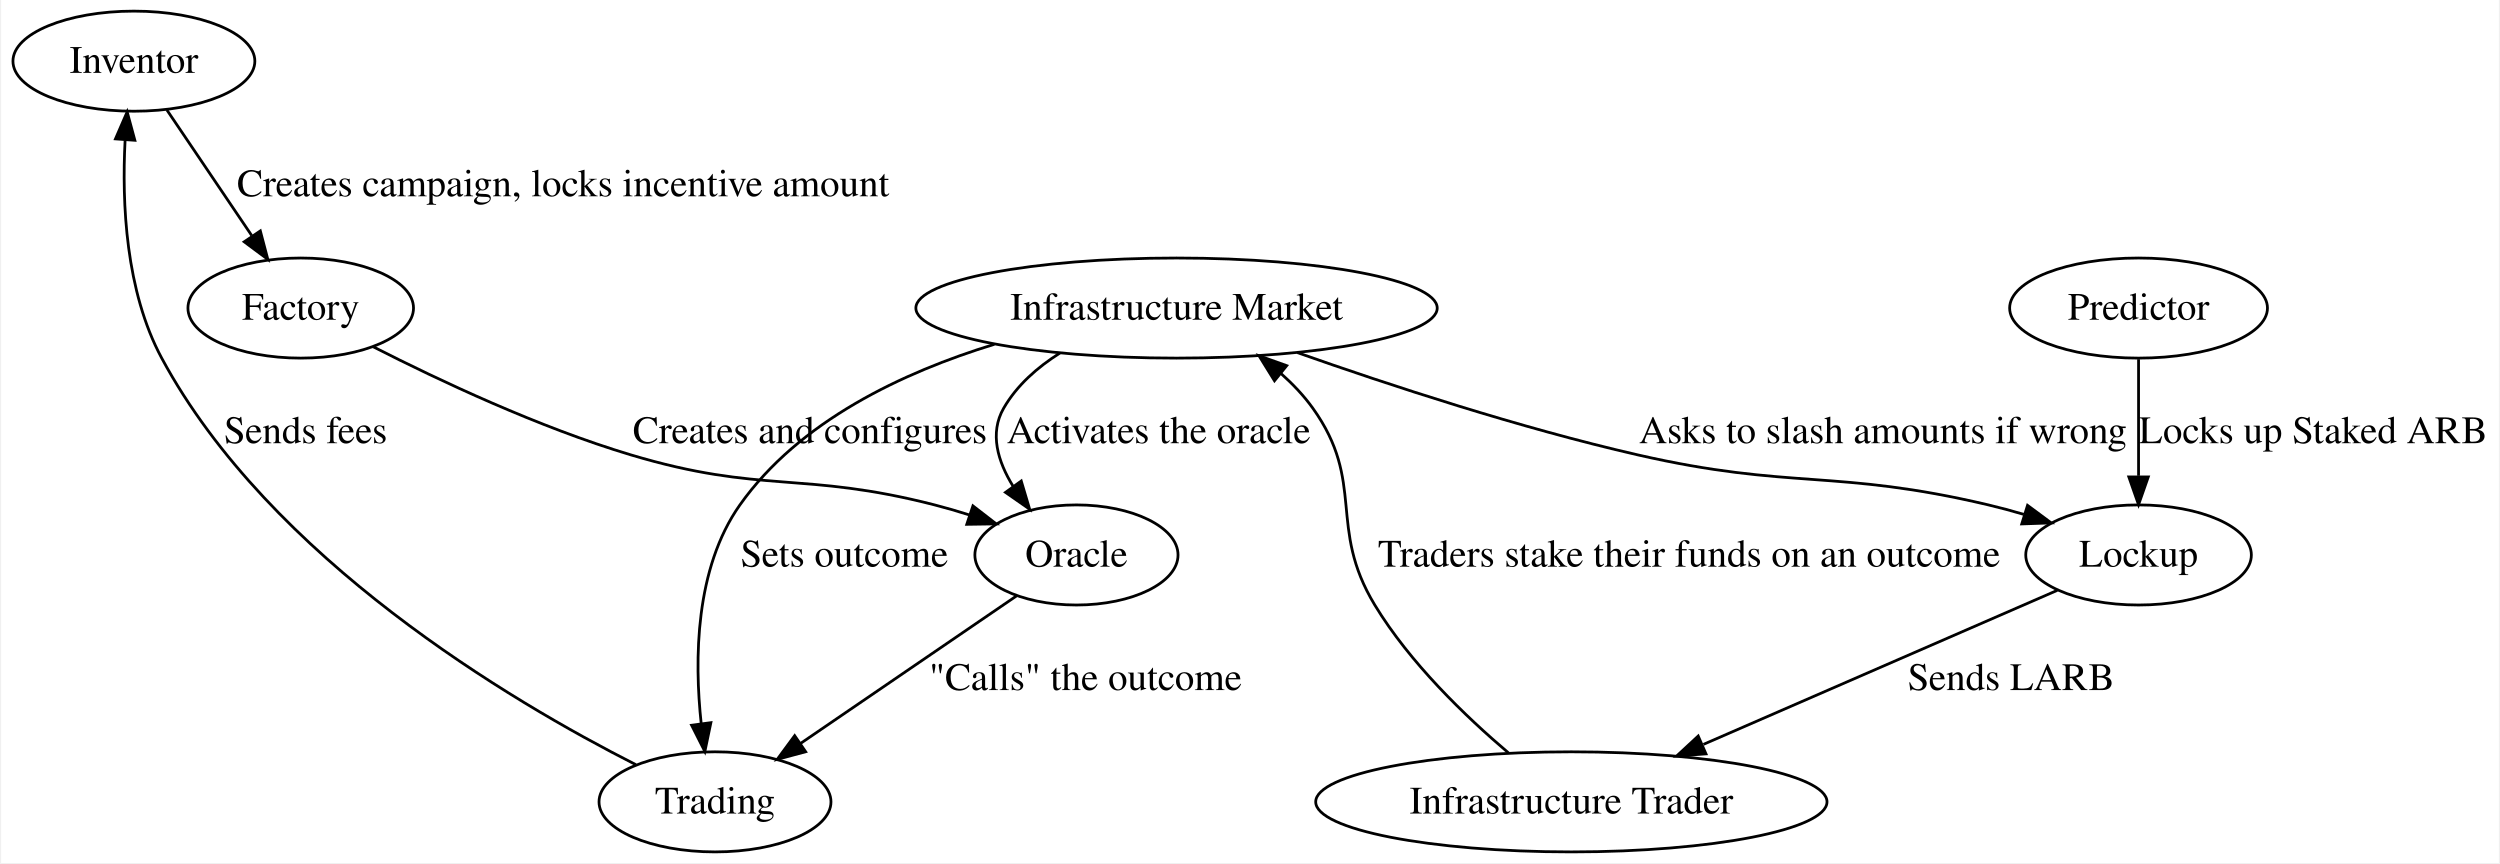
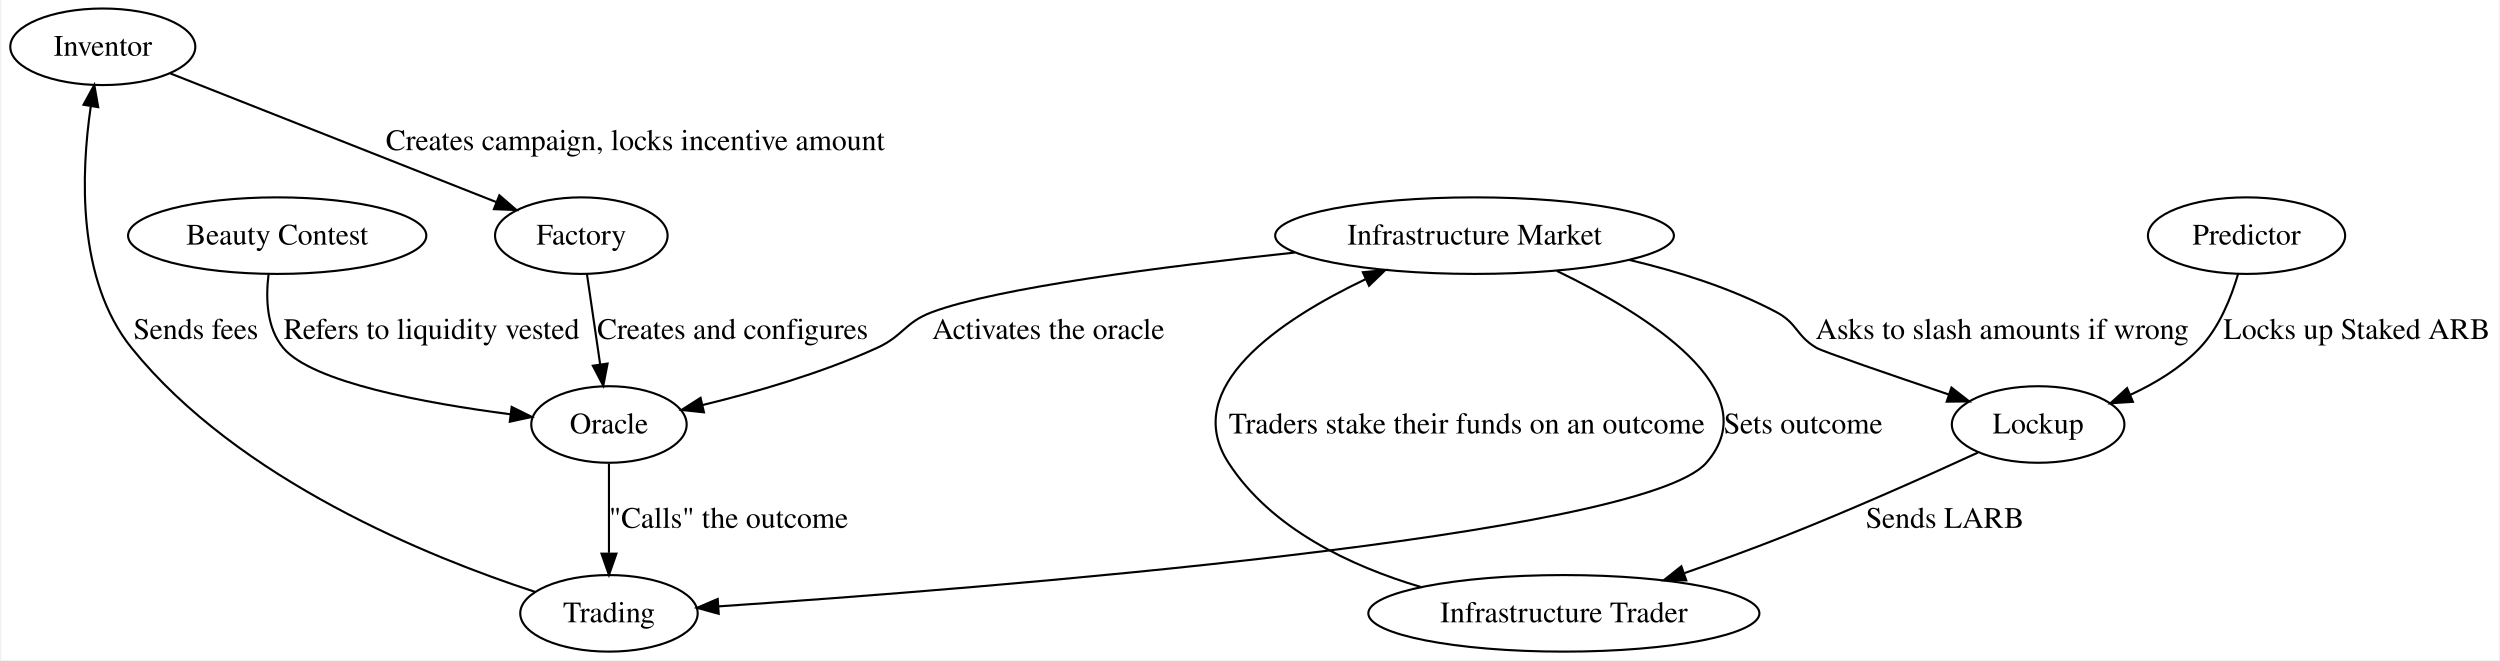
- <svg xmlns="http://www.w3.org/2000/svg" width="898pt" height="310pt" viewBox="0.00 0.00 898.34 310.40">
+ <svg xmlns="http://www.w3.org/2000/svg" width="1174pt" height="310pt" viewBox="0.00 0.00 1174.34 310.40">
  <g id="graph0" class="graph" transform="scale(1 1) rotate(0) translate(4 306.4)">
-     <polygon fill="#ffffff" stroke="transparent" points="-4,4 -4,-306.4 894.344,-306.4 894.344,4 -4,4" />
+     <polygon fill="#ffffff" stroke="transparent" points="-4,4 -4,-306.4 1170.344,-306.4 1170.344,4 -4,4" />
    <g id="node1" class="node">
      <ellipse fill="none" stroke="#000000" cx="43.75" cy="-284.4" rx="43.502" ry="18" />
      <text text-anchor="middle" x="43.75" y="-280.2" font-family="Times,serif" font-size="14.00" fill="#000000">Inventor</text>
    </g>
    <g id="node2" class="node">
-       <ellipse fill="none" stroke="#000000" cx="103.75" cy="-195.6" rx="40.567" ry="18" />
-       <text text-anchor="middle" x="103.75" y="-191.4" font-family="Times,serif" font-size="14.00" fill="#000000">Factory</text>
+       <ellipse fill="none" stroke="#000000" cx="268.75" cy="-195.6" rx="40.567" ry="18" />
+       <text text-anchor="middle" x="268.75" y="-191.4" font-family="Times,serif" font-size="14.00" fill="#000000">Factory</text>
    </g>
    <g id="edge1" class="edge">
-       <path fill="none" stroke="#000000" d="M55.604,-266.856C64.315,-253.964 76.296,-236.233 86.126,-221.684" />
-       <polygon fill="#000000" stroke="#000000" points="89.222,-223.353 91.921,-213.108 83.422,-219.434 89.222,-223.353" />
-       <text text-anchor="middle" x="198.132" y="-235.8" font-family="Times,serif" font-size="14.00" fill="#000000">Creates campaign, locks incentive amount</text>
+       <path fill="none" stroke="#000000" d="M75.51,-271.865C115.715,-255.998 184.997,-228.655 228.764,-211.381" />
+       <polygon fill="#000000" stroke="#000000" points="230.216,-214.571 238.233,-207.644 227.646,-208.06 230.216,-214.571" />
+       <text text-anchor="middle" x="294.132" y="-235.8" font-family="Times,serif" font-size="14.00" fill="#000000">Creates campaign, locks incentive amount</text>
    </g>
    <g id="node3" class="node">
-       <ellipse fill="none" stroke="#000000" cx="382.75" cy="-106.8" rx="36.534" ry="18" />
-       <text text-anchor="middle" x="382.75" y="-102.6" font-family="Times,serif" font-size="14.00" fill="#000000">Oracle</text>
+       <ellipse fill="none" stroke="#000000" cx="281.75" cy="-106.8" rx="36.534" ry="18" />
+       <text text-anchor="middle" x="281.75" y="-102.6" font-family="Times,serif" font-size="14.00" fill="#000000">Oracle</text>
    </g>
    <g id="edge2" class="edge">
-       <path fill="none" stroke="#000000" d="M129.885,-181.643C153.46,-169.624 189.41,-152.698 222.474,-142.8 269.628,-128.684 284.074,-137.038 331.75,-124.8 335.843,-123.749 340.073,-122.512 344.265,-121.186" />
-       <polygon fill="#000000" stroke="#000000" points="345.515,-124.459 353.896,-117.977 343.302,-117.818 345.515,-124.459" />
-       <text text-anchor="middle" x="286.889" y="-147" font-family="Times,serif" font-size="14.00" fill="#000000">Creates and configures</text>
+       <path fill="none" stroke="#000000" d="M271.381,-177.63C273.167,-165.434 275.565,-149.054 277.605,-135.119" />
+       <polygon fill="#000000" stroke="#000000" points="281.093,-135.45 279.079,-125.048 274.167,-134.436 281.093,-135.45" />
+       <text text-anchor="middle" x="339.889" y="-147" font-family="Times,serif" font-size="14.00" fill="#000000">Creates and configures</text>
    </g>
    <g id="node4" class="node">
-       <ellipse fill="none" stroke="#000000" cx="252.75" cy="-18" rx="41.713" ry="18" />
-       <text text-anchor="middle" x="252.75" y="-13.8" font-family="Times,serif" font-size="14.00" fill="#000000">Trading</text>
+       <ellipse fill="none" stroke="#000000" cx="281.75" cy="-18" rx="41.713" ry="18" />
+       <text text-anchor="middle" x="281.75" y="-13.8" font-family="Times,serif" font-size="14.00" fill="#000000">Trading</text>
    </g>
    <g id="edge3" class="edge">
-       <path fill="none" stroke="#000000" d="M361.284,-92.136C340.088,-77.658 307.463,-55.373 283.515,-39.014" />
-       <polygon fill="#000000" stroke="#000000" points="285.353,-36.031 275.121,-33.281 281.405,-41.812 285.353,-36.031" />
-       <text text-anchor="middle" x="386.007" y="-58.2" font-family="Times,serif" font-size="14.00" fill="#000000">"Calls" the outcome</text>
+       <path fill="none" stroke="#000000" d="M281.75,-88.401C281.75,-76.295 281.75,-60.208 281.75,-46.467" />
+       <polygon fill="#000000" stroke="#000000" points="285.25,-46.072 281.75,-36.072 278.25,-46.072 285.25,-46.072" />
+       <text text-anchor="middle" x="338.007" y="-58.2" font-family="Times,serif" font-size="14.00" fill="#000000">"Calls" the outcome</text>
    </g>
    <g id="edge10" class="edge">
-       <path fill="none" stroke="#000000" d="M224.286,-31.374C179.227,-54.241 92.605,-105.468 53.75,-177.6 40.772,-201.694 39.399,-233.319 40.583,-255.889" />
-       <polygon fill="#000000" stroke="#000000" points="37.115,-256.449 41.331,-266.169 44.096,-255.941 37.115,-256.449" />
-       <text text-anchor="middle" x="105.489" y="-147" font-family="Times,serif" font-size="14.00" fill="#000000">Sends fees</text>
+       <path fill="none" stroke="#000000" d="M247.053,-28.08C197.66,-44.203 107.51,-80.49 57.274,-142.8 31.485,-174.787 33.506,-225.009 38.081,-256.251" />
+       <polygon fill="#000000" stroke="#000000" points="34.682,-257.153 39.764,-266.449 41.589,-256.013 34.682,-257.153" />
+       <text text-anchor="middle" x="87.489" y="-147" font-family="Times,serif" font-size="14.00" fill="#000000">Sends fees</text>
    </g>
    <g id="node5" class="node">
-       <ellipse fill="none" stroke="#000000" cx="418.75" cy="-195.6" rx="93.755" ry="18" />
-       <text text-anchor="middle" x="418.75" y="-191.4" font-family="Times,serif" font-size="14.00" fill="#000000">Infrastructure Market</text>
+       <ellipse fill="none" stroke="#000000" cx="688.75" cy="-195.6" rx="93.755" ry="18" />
+       <text text-anchor="middle" x="688.75" y="-191.4" font-family="Times,serif" font-size="14.00" fill="#000000">Infrastructure Market</text>
    </g>
    <g id="edge4" class="edge">
-       <path fill="none" stroke="#000000" d="M376.789,-179.414C368.72,-174.321 361.317,-167.812 356.583,-159.6 351.395,-150.6 354.44,-140.432 360.003,-131.439" />
-       <polygon fill="#000000" stroke="#000000" points="362.898,-133.407 365.921,-123.253 357.226,-129.306 362.898,-133.407" />
-       <text text-anchor="middle" x="412.334" y="-147" font-family="Times,serif" font-size="14.00" fill="#000000">Activates the oracle</text>
+       <path fill="none" stroke="#000000" d="M604.205,-187.649C542.323,-181.085 464.063,-171.016 433.583,-159.6 420.758,-154.796 420.214,-148.478 407.75,-142.8 381.548,-130.864 350.457,-121.93 325.716,-115.949" />
+       <polygon fill="#000000" stroke="#000000" points="326.415,-112.518 315.88,-113.644 324.818,-119.333 326.415,-112.518" />
+       <text text-anchor="middle" x="488.334" y="-147" font-family="Times,serif" font-size="14.00" fill="#000000">Activates the oracle</text>
    </g>
    <g id="edge8" class="edge">
-       <path fill="none" stroke="#000000" d="M353.227,-182.571C320.33,-172.495 283.032,-154.958 261.708,-124.8 245.591,-102.008 245.288,-69.251 247.799,-46.036" />
-       <polygon fill="#000000" stroke="#000000" points="251.27,-46.483 249.104,-36.111 244.33,-45.57 251.27,-46.483" />
-       <text text-anchor="middle" x="299.272" y="-102.6" font-family="Times,serif" font-size="14.00" fill="#000000">Sets outcome</text>
+       <path fill="none" stroke="#000000" d="M727.412,-179.031C769.573,-158.702 827.354,-122.743 797.75,-88.8 767.437,-54.043 457.727,-29.719 333.193,-21.273" />
+       <polygon fill="#000000" stroke="#000000" points="333.351,-17.776 323.139,-20.599 332.882,-24.76 333.351,-17.776" />
+       <text text-anchor="middle" x="843.272" y="-102.6" font-family="Times,serif" font-size="14.00" fill="#000000">Sets outcome</text>
    </g>
    <g id="node7" class="node">
-       <ellipse fill="none" stroke="#000000" cx="764.75" cy="-106.8" rx="40.573" ry="18" />
-       <text text-anchor="middle" x="764.75" y="-102.6" font-family="Times,serif" font-size="14.00" fill="#000000">Lockup</text>
+       <ellipse fill="none" stroke="#000000" cx="953.75" cy="-106.8" rx="40.573" ry="18" />
+       <text text-anchor="middle" x="953.75" y="-102.6" font-family="Times,serif" font-size="14.00" fill="#000000">Lockup</text>
    </g>
    <g id="edge9" class="edge">
-       <path fill="none" stroke="#000000" d="M462.2,-179.576C495.342,-167.893 542.339,-152.474 584.611,-142.8 639.814,-130.167 655.634,-137.807 710.75,-124.8 714.916,-123.817 719.218,-122.651 723.491,-121.393" />
-       <polygon fill="#000000" stroke="#000000" points="724.822,-124.644 733.33,-118.331 722.741,-117.961 724.822,-124.644" />
-       <text text-anchor="middle" x="672.82" y="-147" font-family="Times,serif" font-size="14.00" fill="#000000">Asks to slash amounts if wrong</text>
+       <path fill="none" stroke="#000000" d="M761.641,-184.149C784.616,-178.723 809.522,-170.868 830.75,-159.6 840.666,-154.337 839.927,-148.477 849.611,-142.8 852.535,-141.085 884.164,-130.227 911.805,-120.88" />
+       <polygon fill="#000000" stroke="#000000" points="913.007,-124.168 921.362,-117.654 910.768,-117.536 913.007,-124.168" />
+       <text text-anchor="middle" x="936.82" y="-147" font-family="Times,serif" font-size="14.00" fill="#000000">Asks to slash amounts if wrong</text>
    </g>
    <g id="node6" class="node">
-       <ellipse fill="none" stroke="#000000" cx="764.75" cy="-195.6" rx="46.364" ry="18" />
-       <text text-anchor="middle" x="764.75" y="-191.4" font-family="Times,serif" font-size="14.00" fill="#000000">Predictor</text>
+       <ellipse fill="none" stroke="#000000" cx="1051.75" cy="-195.6" rx="46.364" ry="18" />
+       <text text-anchor="middle" x="1051.75" y="-191.4" font-family="Times,serif" font-size="14.00" fill="#000000">Predictor</text>
    </g>
    <g id="edge5" class="edge">
-       <path fill="none" stroke="#000000" d="M764.75,-177.201C764.75,-165.095 764.75,-149.008 764.75,-135.267" />
-       <polygon fill="#000000" stroke="#000000" points="768.25,-134.872 764.75,-124.872 761.25,-134.872 768.25,-134.872" />
-       <text text-anchor="middle" x="827.547" y="-147" font-family="Times,serif" font-size="14.00" fill="#000000">Locks up Staked ARB</text>
+       <path fill="none" stroke="#000000" d="M1047.78,-177.617C1044.531,-166.446 1038.933,-152.431 1029.75,-142.8 1020.767,-133.379 1008.822,-126.153 997.068,-120.736" />
+       <polygon fill="#000000" stroke="#000000" points="998.315,-117.463 987.742,-116.773 995.576,-123.906 998.315,-117.463" />
+       <text text-anchor="middle" x="1103.547" y="-147" font-family="Times,serif" font-size="14.00" fill="#000000">Locks up Staked ARB</text>
    </g>
    <g id="node8" class="node">
-       <ellipse fill="none" stroke="#000000" cx="560.75" cy="-18" rx="91.949" ry="18" />
-       <text text-anchor="middle" x="560.75" y="-13.8" font-family="Times,serif" font-size="14.00" fill="#000000">Infrastructure Trader</text>
+       <ellipse fill="none" stroke="#000000" cx="730.75" cy="-18" rx="91.949" ry="18" />
+       <text text-anchor="middle" x="730.75" y="-13.8" font-family="Times,serif" font-size="14.00" fill="#000000">Infrastructure Trader</text>
    </g>
    <g id="edge6" class="edge">
-       <path fill="none" stroke="#000000" d="M735.522,-94.077C702.311,-79.62 647.621,-55.815 608.259,-38.68" />
-       <polygon fill="#000000" stroke="#000000" points="609.17,-35.26 598.604,-34.477 606.376,-41.678 609.17,-35.26" />
-       <text text-anchor="middle" x="718.888" y="-58.2" font-family="Times,serif" font-size="14.00" fill="#000000">Sends LARB</text>
+       <path fill="none" stroke="#000000" d="M925.404,-93.577C901.254,-82.493 865.514,-66.517 833.75,-54 818.86,-48.132 802.578,-42.216 787.446,-36.923" />
+       <polygon fill="#000000" stroke="#000000" points="788.289,-33.511 777.695,-33.541 785.996,-40.124 788.289,-33.511" />
+       <text text-anchor="middle" x="909.888" y="-58.2" font-family="Times,serif" font-size="14.00" fill="#000000">Sends LARB</text>
    </g>
    <g id="edge7" class="edge">
-       <path fill="none" stroke="#000000" d="M538.122,-35.626C522.62,-48.779 502.657,-68.003 490.052,-88.8 472.951,-117.013 486.95,-132.772 467.75,-159.6 464.525,-164.107 460.562,-168.279 456.299,-172.065" />
-       <polygon fill="#000000" stroke="#000000" points="453.976,-169.442 448.397,-178.45 458.375,-174.887 453.976,-169.442" />
-       <text text-anchor="middle" x="603.1" y="-102.6" font-family="Times,serif" font-size="14.00" fill="#000000">Traders stake their funds on an outcome</text>
+       <path fill="none" stroke="#000000" d="M663.524,-30.38C630.296,-40.256 593.108,-57.811 573.052,-88.8 550.13,-124.217 596.892,-155.745 637.651,-175.202" />
+       <polygon fill="#000000" stroke="#000000" points="636.217,-178.395 646.763,-179.406 639.149,-172.039 636.217,-178.395" />
+       <text text-anchor="middle" x="685.1" y="-102.6" font-family="Times,serif" font-size="14.00" fill="#000000">Traders stake their funds on an outcome</text>
+     </g>
+     <g id="node9" class="node">
+       <ellipse fill="none" stroke="#000000" cx="125.75" cy="-195.6" rx="70.124" ry="18" />
+       <text text-anchor="middle" x="125.75" y="-191.4" font-family="Times,serif" font-size="14.00" fill="#000000">Beauty Contest</text>
+     </g>
+     <g id="edge11" class="edge">
+       <path fill="none" stroke="#000000" d="M121.7,-177.481C120.301,-166.257 120.714,-152.232 128.611,-142.8 142.199,-126.57 195.477,-116.796 235.399,-111.61" />
+       <polygon fill="#000000" stroke="#000000" points="235.992,-115.063 245.485,-110.359 235.131,-108.116 235.992,-115.063" />
+       <text text-anchor="middle" x="198.32" y="-147" font-family="Times,serif" font-size="14.00" fill="#000000">Refers to liquidity vested</text>
    </g>
  </g>
</svg>
